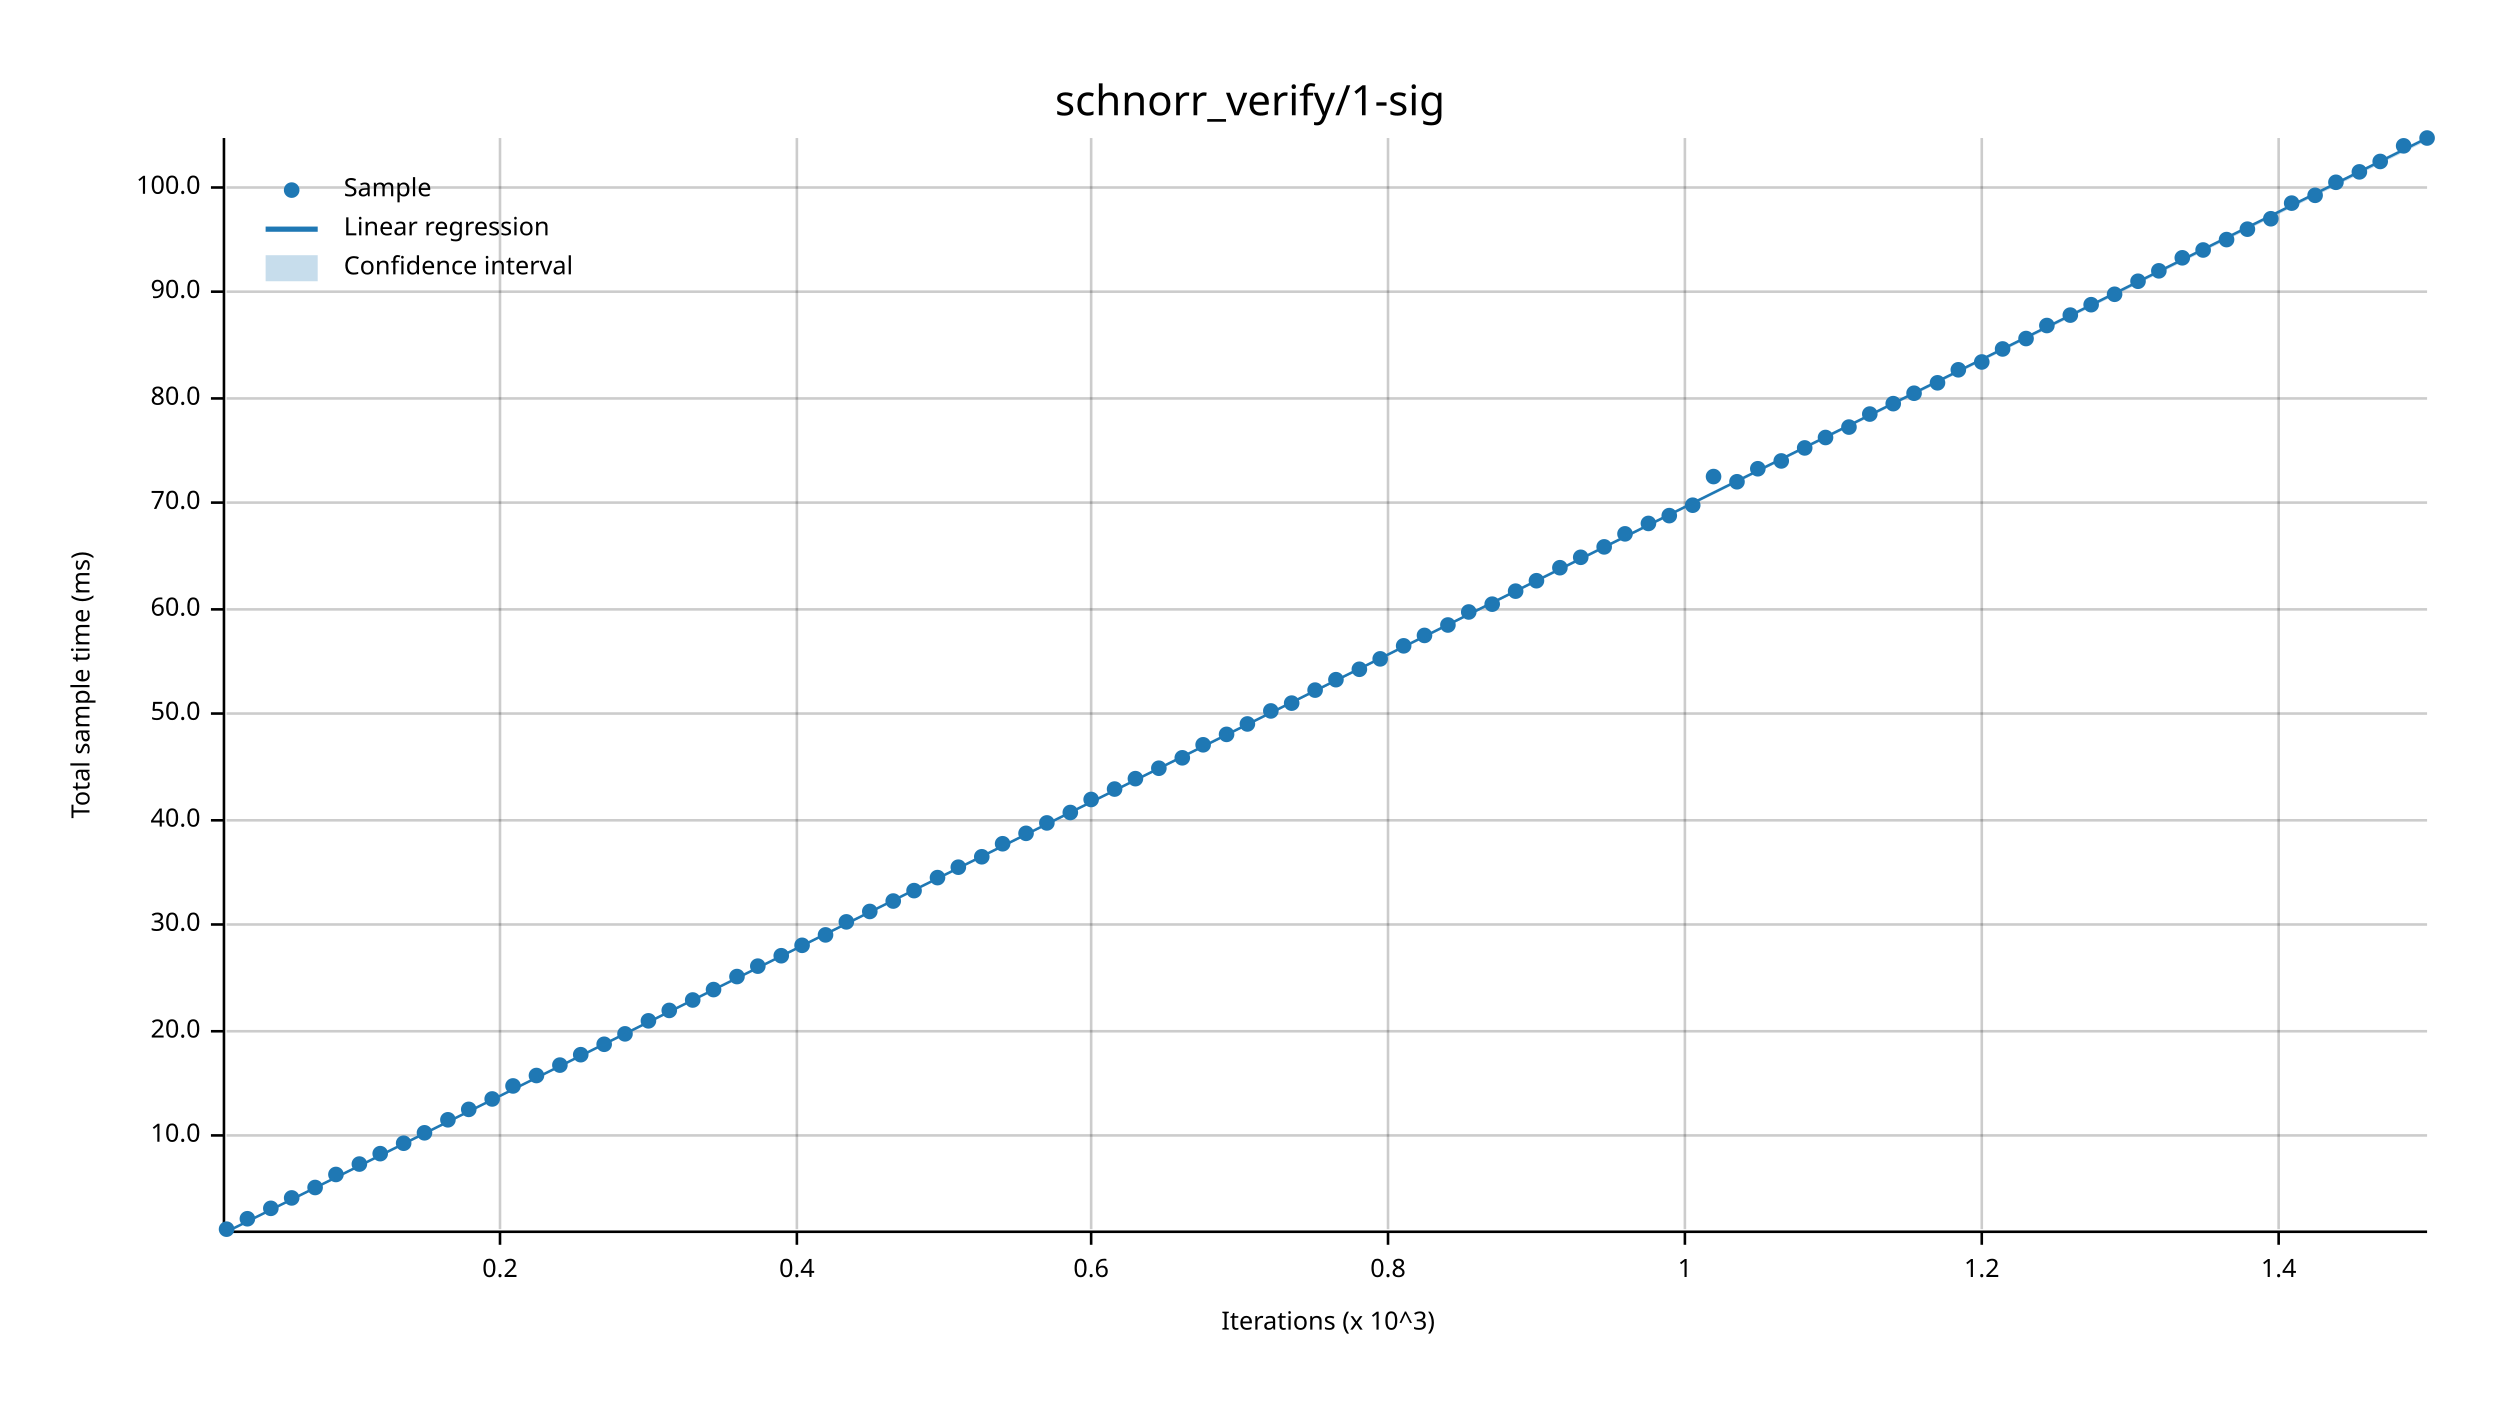
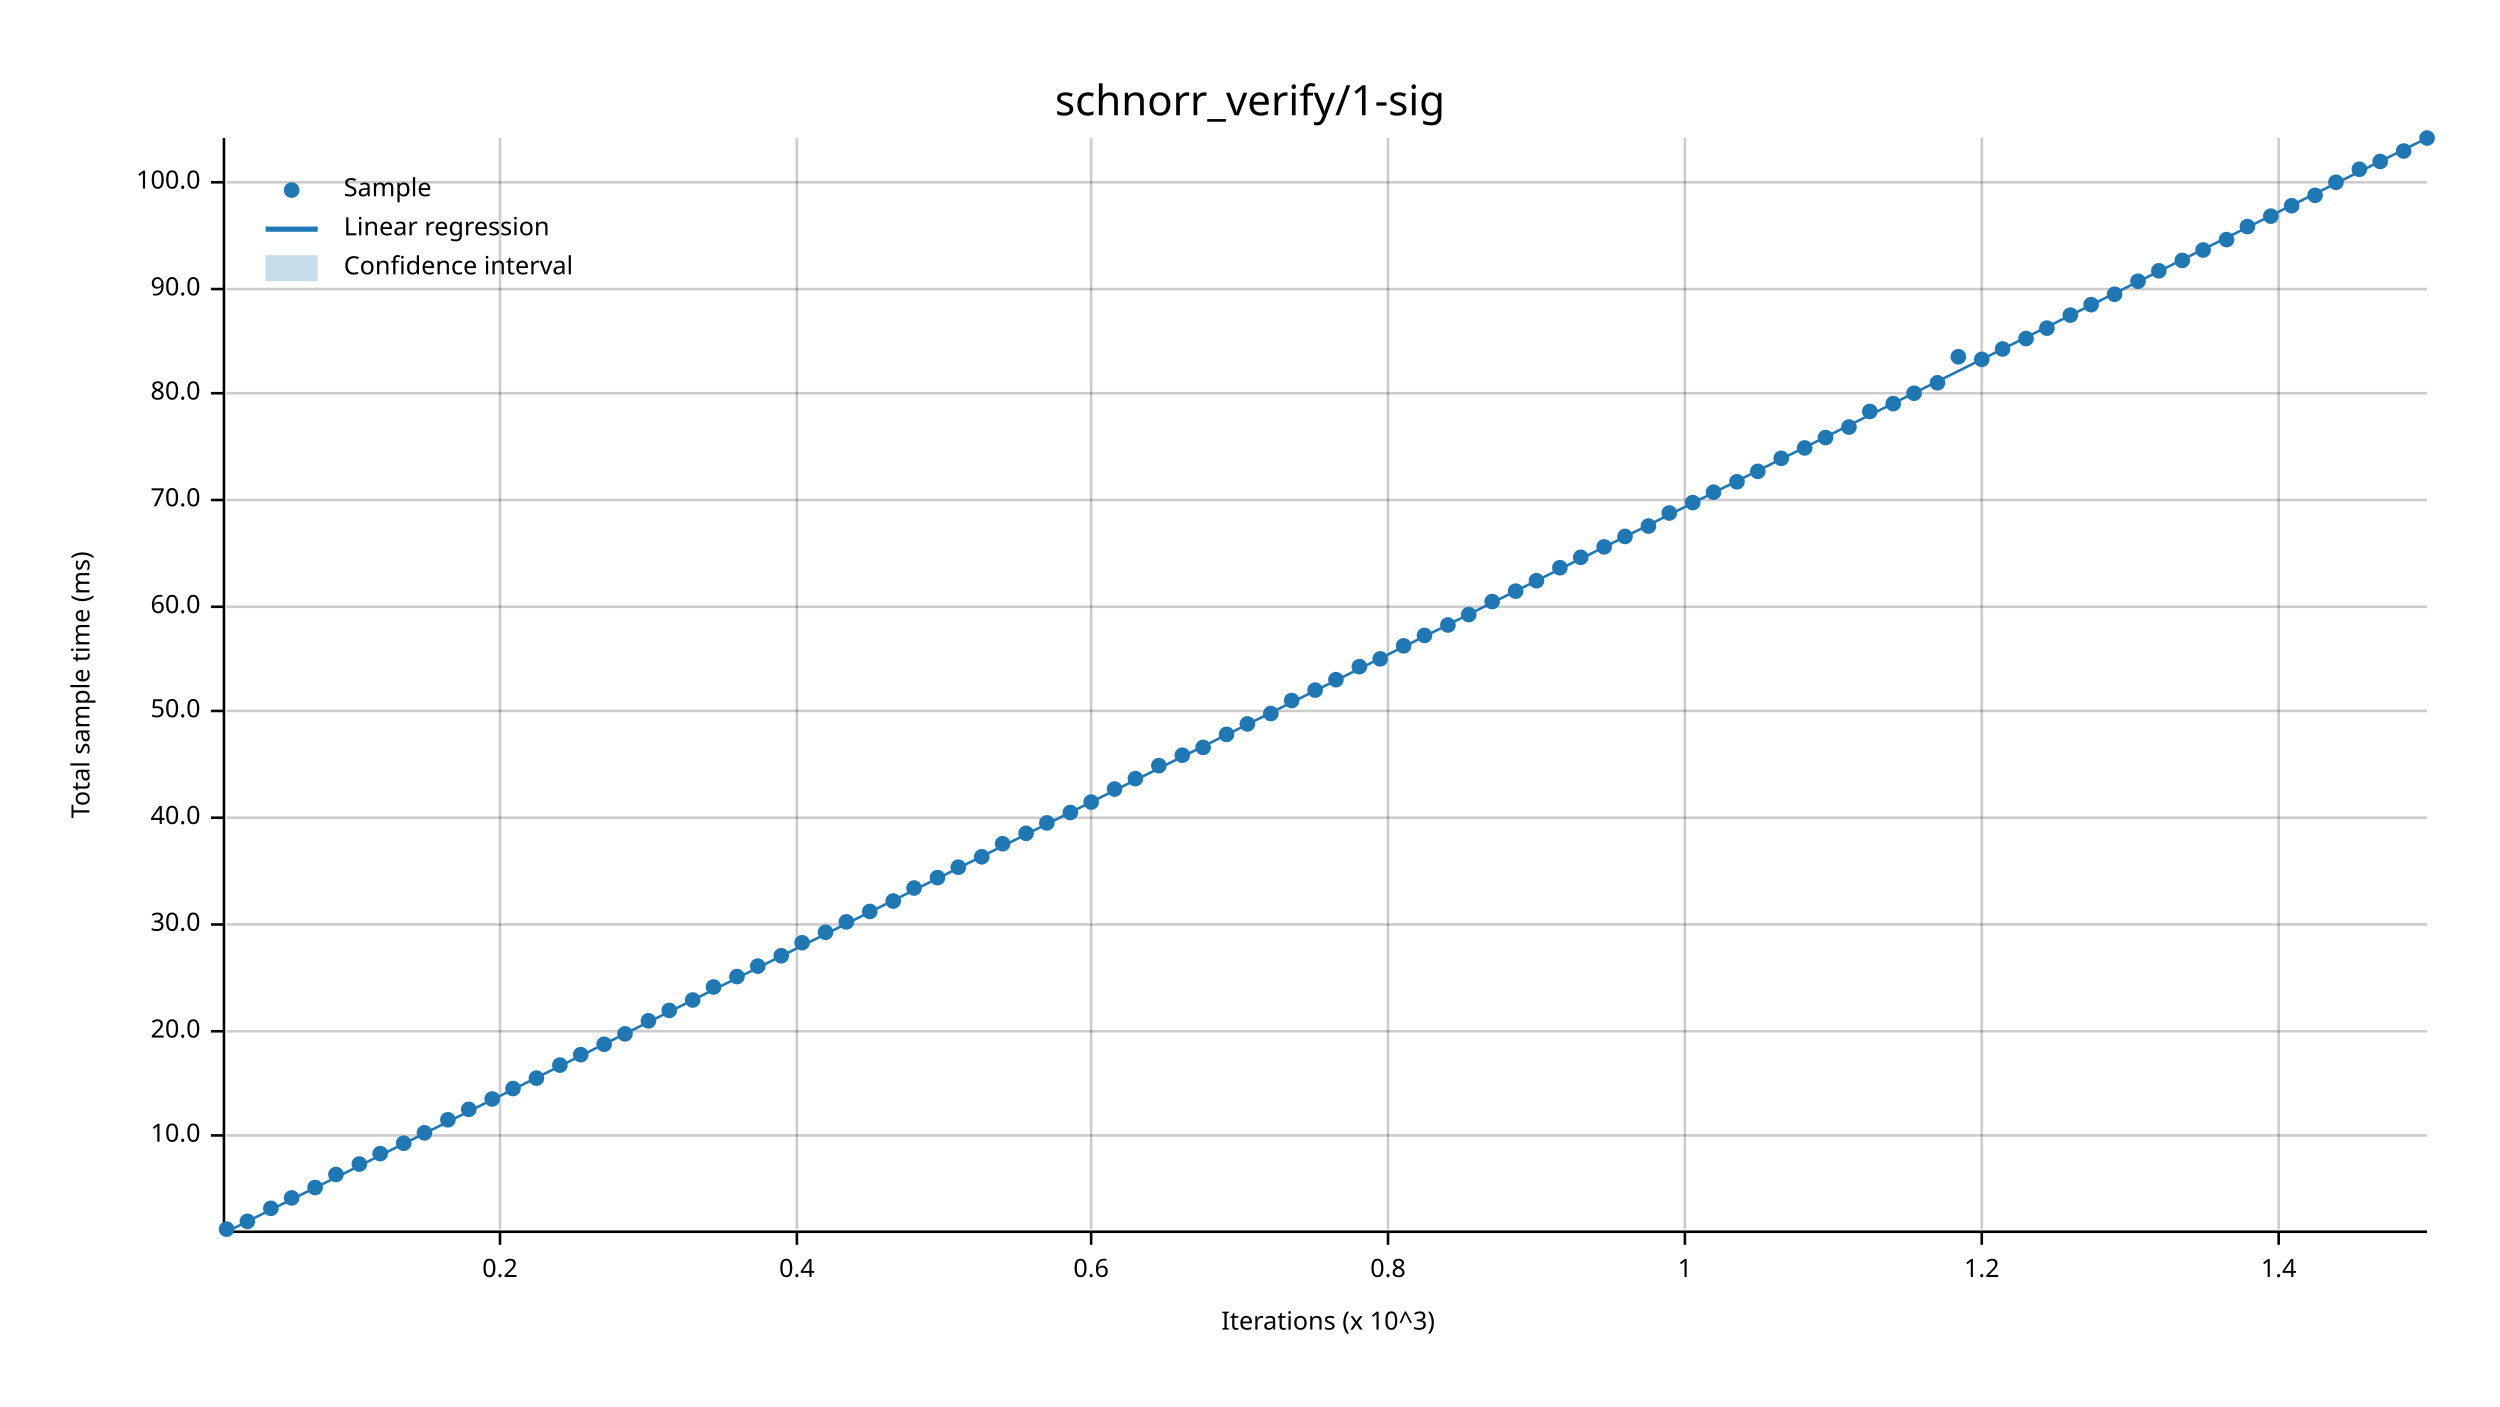
<svg xmlns="http://www.w3.org/2000/svg" width="960" height="540" viewBox="0 0 960 540">
  <text x="480" y="32" dy="0.76em" text-anchor="middle" font-family="sans-serif" font-size="16.129" opacity="1" fill="#000000">
schnorr_verify/1-sig
</text>
  <text x="27" y="263" dy="0.76em" text-anchor="middle" font-family="sans-serif" font-size="9.677" opacity="1" fill="#000000" transform="rotate(270, 27, 263)">
Total sample time (ms)
</text>
  <text x="510" y="513" dy="-0.5ex" text-anchor="middle" font-family="sans-serif" font-size="9.677" opacity="1" fill="#000000">
Iterations (x 10^3)
</text>
  <line opacity="0.2" stroke="#000000" stroke-width="1" x1="192" y1="472" x2="192" y2="53" />
  <line opacity="0.2" stroke="#000000" stroke-width="1" x1="306" y1="472" x2="306" y2="53" />
  <line opacity="0.2" stroke="#000000" stroke-width="1" x1="419" y1="472" x2="419" y2="53" />
  <line opacity="0.2" stroke="#000000" stroke-width="1" x1="533" y1="472" x2="533" y2="53" />
  <line opacity="0.2" stroke="#000000" stroke-width="1" x1="647" y1="472" x2="647" y2="53" />
  <line opacity="0.2" stroke="#000000" stroke-width="1" x1="761" y1="472" x2="761" y2="53" />
  <line opacity="0.2" stroke="#000000" stroke-width="1" x1="875" y1="472" x2="875" y2="53" />
  <line opacity="0.2" stroke="#000000" stroke-width="1" x1="87" y1="436" x2="932" y2="436" />
  <line opacity="0.2" stroke="#000000" stroke-width="1" x1="87" y1="396" x2="932" y2="396" />
  <line opacity="0.2" stroke="#000000" stroke-width="1" x1="87" y1="355" x2="932" y2="355" />
-   <line opacity="0.2" stroke="#000000" stroke-width="1" x1="87" y1="315" x2="932" y2="315" />
-   <line opacity="0.2" stroke="#000000" stroke-width="1" x1="87" y1="274" x2="932" y2="274" />
-   <line opacity="0.2" stroke="#000000" stroke-width="1" x1="87" y1="234" x2="932" y2="234" />
-   <line opacity="0.2" stroke="#000000" stroke-width="1" x1="87" y1="193" x2="932" y2="193" />
-   <line opacity="0.2" stroke="#000000" stroke-width="1" x1="87" y1="153" x2="932" y2="153" />
-   <line opacity="0.2" stroke="#000000" stroke-width="1" x1="87" y1="112" x2="932" y2="112" />
-   <line opacity="0.2" stroke="#000000" stroke-width="1" x1="87" y1="72" x2="932" y2="72" />
+   <line opacity="0.2" stroke="#000000" stroke-width="1" x1="87" y1="314" x2="932" y2="314" />
+   <line opacity="0.2" stroke="#000000" stroke-width="1" x1="87" y1="273" x2="932" y2="273" />
+   <line opacity="0.2" stroke="#000000" stroke-width="1" x1="87" y1="233" x2="932" y2="233" />
+   <line opacity="0.2" stroke="#000000" stroke-width="1" x1="87" y1="192" x2="932" y2="192" />
+   <line opacity="0.2" stroke="#000000" stroke-width="1" x1="87" y1="151" x2="932" y2="151" />
+   <line opacity="0.2" stroke="#000000" stroke-width="1" x1="87" y1="111" x2="932" y2="111" />
+   <line opacity="0.2" stroke="#000000" stroke-width="1" x1="87" y1="70" x2="932" y2="70" />
  <polyline fill="none" opacity="1" stroke="#000000" stroke-width="1" points="86,53 86,472 " />
  <text x="77" y="436" dy="0.5ex" text-anchor="end" font-family="sans-serif" font-size="9.677" opacity="1" fill="#000000">
10.0
</text>
  <polyline fill="none" opacity="1" stroke="#000000" stroke-width="1" points="81,436 86,436 " />
  <text x="77" y="396" dy="0.5ex" text-anchor="end" font-family="sans-serif" font-size="9.677" opacity="1" fill="#000000">
20.0
</text>
  <polyline fill="none" opacity="1" stroke="#000000" stroke-width="1" points="81,396 86,396 " />
  <text x="77" y="355" dy="0.5ex" text-anchor="end" font-family="sans-serif" font-size="9.677" opacity="1" fill="#000000">
30.0
</text>
  <polyline fill="none" opacity="1" stroke="#000000" stroke-width="1" points="81,355 86,355 " />
-   <text x="77" y="315" dy="0.5ex" text-anchor="end" font-family="sans-serif" font-size="9.677" opacity="1" fill="#000000">
+   <text x="77" y="314" dy="0.5ex" text-anchor="end" font-family="sans-serif" font-size="9.677" opacity="1" fill="#000000">
40.0
</text>
-   <polyline fill="none" opacity="1" stroke="#000000" stroke-width="1" points="81,315 86,315 " />
-   <text x="77" y="274" dy="0.5ex" text-anchor="end" font-family="sans-serif" font-size="9.677" opacity="1" fill="#000000">
+   <polyline fill="none" opacity="1" stroke="#000000" stroke-width="1" points="81,314 86,314 " />
+   <text x="77" y="273" dy="0.5ex" text-anchor="end" font-family="sans-serif" font-size="9.677" opacity="1" fill="#000000">
50.0
</text>
-   <polyline fill="none" opacity="1" stroke="#000000" stroke-width="1" points="81,274 86,274 " />
-   <text x="77" y="234" dy="0.5ex" text-anchor="end" font-family="sans-serif" font-size="9.677" opacity="1" fill="#000000">
+   <polyline fill="none" opacity="1" stroke="#000000" stroke-width="1" points="81,273 86,273 " />
+   <text x="77" y="233" dy="0.5ex" text-anchor="end" font-family="sans-serif" font-size="9.677" opacity="1" fill="#000000">
60.0
</text>
-   <polyline fill="none" opacity="1" stroke="#000000" stroke-width="1" points="81,234 86,234 " />
-   <text x="77" y="193" dy="0.5ex" text-anchor="end" font-family="sans-serif" font-size="9.677" opacity="1" fill="#000000">
+   <polyline fill="none" opacity="1" stroke="#000000" stroke-width="1" points="81,233 86,233 " />
+   <text x="77" y="192" dy="0.5ex" text-anchor="end" font-family="sans-serif" font-size="9.677" opacity="1" fill="#000000">
70.0
</text>
-   <polyline fill="none" opacity="1" stroke="#000000" stroke-width="1" points="81,193 86,193 " />
-   <text x="77" y="153" dy="0.5ex" text-anchor="end" font-family="sans-serif" font-size="9.677" opacity="1" fill="#000000">
+   <polyline fill="none" opacity="1" stroke="#000000" stroke-width="1" points="81,192 86,192 " />
+   <text x="77" y="151" dy="0.5ex" text-anchor="end" font-family="sans-serif" font-size="9.677" opacity="1" fill="#000000">
80.0
</text>
-   <polyline fill="none" opacity="1" stroke="#000000" stroke-width="1" points="81,153 86,153 " />
-   <text x="77" y="112" dy="0.5ex" text-anchor="end" font-family="sans-serif" font-size="9.677" opacity="1" fill="#000000">
+   <polyline fill="none" opacity="1" stroke="#000000" stroke-width="1" points="81,151 86,151 " />
+   <text x="77" y="111" dy="0.5ex" text-anchor="end" font-family="sans-serif" font-size="9.677" opacity="1" fill="#000000">
90.0
</text>
-   <polyline fill="none" opacity="1" stroke="#000000" stroke-width="1" points="81,112 86,112 " />
-   <text x="77" y="72" dy="0.5ex" text-anchor="end" font-family="sans-serif" font-size="9.677" opacity="1" fill="#000000">
+   <polyline fill="none" opacity="1" stroke="#000000" stroke-width="1" points="81,111 86,111 " />
+   <text x="77" y="70" dy="0.5ex" text-anchor="end" font-family="sans-serif" font-size="9.677" opacity="1" fill="#000000">
100.0
</text>
-   <polyline fill="none" opacity="1" stroke="#000000" stroke-width="1" points="81,72 86,72 " />
+   <polyline fill="none" opacity="1" stroke="#000000" stroke-width="1" points="81,70 86,70 " />
  <polyline fill="none" opacity="1" stroke="#000000" stroke-width="1" points="87,473 932,473 " />
  <text x="192" y="483" dy="0.76em" text-anchor="middle" font-family="sans-serif" font-size="9.677" opacity="1" fill="#000000">
0.2
</text>
  <polyline fill="none" opacity="1" stroke="#000000" stroke-width="1" points="192,473 192,478 " />
  <text x="306" y="483" dy="0.76em" text-anchor="middle" font-family="sans-serif" font-size="9.677" opacity="1" fill="#000000">
0.4
</text>
  <polyline fill="none" opacity="1" stroke="#000000" stroke-width="1" points="306,473 306,478 " />
  <text x="419" y="483" dy="0.76em" text-anchor="middle" font-family="sans-serif" font-size="9.677" opacity="1" fill="#000000">
0.6
</text>
  <polyline fill="none" opacity="1" stroke="#000000" stroke-width="1" points="419,473 419,478 " />
  <text x="533" y="483" dy="0.76em" text-anchor="middle" font-family="sans-serif" font-size="9.677" opacity="1" fill="#000000">
0.8
</text>
  <polyline fill="none" opacity="1" stroke="#000000" stroke-width="1" points="533,473 533,478 " />
  <text x="647" y="483" dy="0.76em" text-anchor="middle" font-family="sans-serif" font-size="9.677" opacity="1" fill="#000000">
1
</text>
  <polyline fill="none" opacity="1" stroke="#000000" stroke-width="1" points="647,473 647,478 " />
  <text x="761" y="483" dy="0.76em" text-anchor="middle" font-family="sans-serif" font-size="9.677" opacity="1" fill="#000000">
1.2
</text>
  <polyline fill="none" opacity="1" stroke="#000000" stroke-width="1" points="761,473 761,478 " />
  <text x="875" y="483" dy="0.76em" text-anchor="middle" font-family="sans-serif" font-size="9.677" opacity="1" fill="#000000">
1.4
</text>
  <polyline fill="none" opacity="1" stroke="#000000" stroke-width="1" points="875,473 875,478 " />
  <circle cx="87" cy="472" r="3" opacity="1" fill="#1F78B4" stroke="none" stroke-width="1" />
-   <circle cx="95" cy="468" r="3" opacity="1" fill="#1F78B4" stroke="none" stroke-width="1" />
+   <circle cx="95" cy="469" r="3" opacity="1" fill="#1F78B4" stroke="none" stroke-width="1" />
  <circle cx="104" cy="464" r="3" opacity="1" fill="#1F78B4" stroke="none" stroke-width="1" />
  <circle cx="112" cy="460" r="3" opacity="1" fill="#1F78B4" stroke="none" stroke-width="1" />
  <circle cx="121" cy="456" r="3" opacity="1" fill="#1F78B4" stroke="none" stroke-width="1" />
  <circle cx="129" cy="451" r="3" opacity="1" fill="#1F78B4" stroke="none" stroke-width="1" />
  <circle cx="138" cy="447" r="3" opacity="1" fill="#1F78B4" stroke="none" stroke-width="1" />
  <circle cx="146" cy="443" r="3" opacity="1" fill="#1F78B4" stroke="none" stroke-width="1" />
  <circle cx="155" cy="439" r="3" opacity="1" fill="#1F78B4" stroke="none" stroke-width="1" />
  <circle cx="163" cy="435" r="3" opacity="1" fill="#1F78B4" stroke="none" stroke-width="1" />
  <circle cx="172" cy="430" r="3" opacity="1" fill="#1F78B4" stroke="none" stroke-width="1" />
  <circle cx="180" cy="426" r="3" opacity="1" fill="#1F78B4" stroke="none" stroke-width="1" />
  <circle cx="189" cy="422" r="3" opacity="1" fill="#1F78B4" stroke="none" stroke-width="1" />
-   <circle cx="197" cy="417" r="3" opacity="1" fill="#1F78B4" stroke="none" stroke-width="1" />
-   <circle cx="206" cy="413" r="3" opacity="1" fill="#1F78B4" stroke="none" stroke-width="1" />
+   <circle cx="197" cy="418" r="3" opacity="1" fill="#1F78B4" stroke="none" stroke-width="1" />
+   <circle cx="206" cy="414" r="3" opacity="1" fill="#1F78B4" stroke="none" stroke-width="1" />
  <circle cx="215" cy="409" r="3" opacity="1" fill="#1F78B4" stroke="none" stroke-width="1" />
  <circle cx="223" cy="405" r="3" opacity="1" fill="#1F78B4" stroke="none" stroke-width="1" />
  <circle cx="232" cy="401" r="3" opacity="1" fill="#1F78B4" stroke="none" stroke-width="1" />
  <circle cx="240" cy="397" r="3" opacity="1" fill="#1F78B4" stroke="none" stroke-width="1" />
  <circle cx="249" cy="392" r="3" opacity="1" fill="#1F78B4" stroke="none" stroke-width="1" />
  <circle cx="257" cy="388" r="3" opacity="1" fill="#1F78B4" stroke="none" stroke-width="1" />
  <circle cx="266" cy="384" r="3" opacity="1" fill="#1F78B4" stroke="none" stroke-width="1" />
-   <circle cx="274" cy="380" r="3" opacity="1" fill="#1F78B4" stroke="none" stroke-width="1" />
+   <circle cx="274" cy="379" r="3" opacity="1" fill="#1F78B4" stroke="none" stroke-width="1" />
  <circle cx="283" cy="375" r="3" opacity="1" fill="#1F78B4" stroke="none" stroke-width="1" />
  <circle cx="291" cy="371" r="3" opacity="1" fill="#1F78B4" stroke="none" stroke-width="1" />
  <circle cx="300" cy="367" r="3" opacity="1" fill="#1F78B4" stroke="none" stroke-width="1" />
-   <circle cx="308" cy="363" r="3" opacity="1" fill="#1F78B4" stroke="none" stroke-width="1" />
-   <circle cx="317" cy="359" r="3" opacity="1" fill="#1F78B4" stroke="none" stroke-width="1" />
+   <circle cx="308" cy="362" r="3" opacity="1" fill="#1F78B4" stroke="none" stroke-width="1" />
+   <circle cx="317" cy="358" r="3" opacity="1" fill="#1F78B4" stroke="none" stroke-width="1" />
  <circle cx="325" cy="354" r="3" opacity="1" fill="#1F78B4" stroke="none" stroke-width="1" />
  <circle cx="334" cy="350" r="3" opacity="1" fill="#1F78B4" stroke="none" stroke-width="1" />
  <circle cx="343" cy="346" r="3" opacity="1" fill="#1F78B4" stroke="none" stroke-width="1" />
-   <circle cx="351" cy="342" r="3" opacity="1" fill="#1F78B4" stroke="none" stroke-width="1" />
+   <circle cx="351" cy="341" r="3" opacity="1" fill="#1F78B4" stroke="none" stroke-width="1" />
  <circle cx="360" cy="337" r="3" opacity="1" fill="#1F78B4" stroke="none" stroke-width="1" />
  <circle cx="368" cy="333" r="3" opacity="1" fill="#1F78B4" stroke="none" stroke-width="1" />
  <circle cx="377" cy="329" r="3" opacity="1" fill="#1F78B4" stroke="none" stroke-width="1" />
  <circle cx="385" cy="324" r="3" opacity="1" fill="#1F78B4" stroke="none" stroke-width="1" />
  <circle cx="394" cy="320" r="3" opacity="1" fill="#1F78B4" stroke="none" stroke-width="1" />
  <circle cx="402" cy="316" r="3" opacity="1" fill="#1F78B4" stroke="none" stroke-width="1" />
  <circle cx="411" cy="312" r="3" opacity="1" fill="#1F78B4" stroke="none" stroke-width="1" />
-   <circle cx="419" cy="307" r="3" opacity="1" fill="#1F78B4" stroke="none" stroke-width="1" />
+   <circle cx="419" cy="308" r="3" opacity="1" fill="#1F78B4" stroke="none" stroke-width="1" />
  <circle cx="428" cy="303" r="3" opacity="1" fill="#1F78B4" stroke="none" stroke-width="1" />
  <circle cx="436" cy="299" r="3" opacity="1" fill="#1F78B4" stroke="none" stroke-width="1" />
-   <circle cx="445" cy="295" r="3" opacity="1" fill="#1F78B4" stroke="none" stroke-width="1" />
-   <circle cx="454" cy="291" r="3" opacity="1" fill="#1F78B4" stroke="none" stroke-width="1" />
-   <circle cx="462" cy="286" r="3" opacity="1" fill="#1F78B4" stroke="none" stroke-width="1" />
+   <circle cx="445" cy="294" r="3" opacity="1" fill="#1F78B4" stroke="none" stroke-width="1" />
+   <circle cx="454" cy="290" r="3" opacity="1" fill="#1F78B4" stroke="none" stroke-width="1" />
+   <circle cx="462" cy="287" r="3" opacity="1" fill="#1F78B4" stroke="none" stroke-width="1" />
  <circle cx="471" cy="282" r="3" opacity="1" fill="#1F78B4" stroke="none" stroke-width="1" />
  <circle cx="479" cy="278" r="3" opacity="1" fill="#1F78B4" stroke="none" stroke-width="1" />
-   <circle cx="488" cy="273" r="3" opacity="1" fill="#1F78B4" stroke="none" stroke-width="1" />
-   <circle cx="496" cy="270" r="3" opacity="1" fill="#1F78B4" stroke="none" stroke-width="1" />
+   <circle cx="488" cy="274" r="3" opacity="1" fill="#1F78B4" stroke="none" stroke-width="1" />
+   <circle cx="496" cy="269" r="3" opacity="1" fill="#1F78B4" stroke="none" stroke-width="1" />
  <circle cx="505" cy="265" r="3" opacity="1" fill="#1F78B4" stroke="none" stroke-width="1" />
  <circle cx="513" cy="261" r="3" opacity="1" fill="#1F78B4" stroke="none" stroke-width="1" />
-   <circle cx="522" cy="257" r="3" opacity="1" fill="#1F78B4" stroke="none" stroke-width="1" />
+   <circle cx="522" cy="256" r="3" opacity="1" fill="#1F78B4" stroke="none" stroke-width="1" />
  <circle cx="530" cy="253" r="3" opacity="1" fill="#1F78B4" stroke="none" stroke-width="1" />
  <circle cx="539" cy="248" r="3" opacity="1" fill="#1F78B4" stroke="none" stroke-width="1" />
  <circle cx="547" cy="244" r="3" opacity="1" fill="#1F78B4" stroke="none" stroke-width="1" />
  <circle cx="556" cy="240" r="3" opacity="1" fill="#1F78B4" stroke="none" stroke-width="1" />
-   <circle cx="564" cy="235" r="3" opacity="1" fill="#1F78B4" stroke="none" stroke-width="1" />
-   <circle cx="573" cy="232" r="3" opacity="1" fill="#1F78B4" stroke="none" stroke-width="1" />
+   <circle cx="564" cy="236" r="3" opacity="1" fill="#1F78B4" stroke="none" stroke-width="1" />
+   <circle cx="573" cy="231" r="3" opacity="1" fill="#1F78B4" stroke="none" stroke-width="1" />
  <circle cx="582" cy="227" r="3" opacity="1" fill="#1F78B4" stroke="none" stroke-width="1" />
  <circle cx="590" cy="223" r="3" opacity="1" fill="#1F78B4" stroke="none" stroke-width="1" />
  <circle cx="599" cy="218" r="3" opacity="1" fill="#1F78B4" stroke="none" stroke-width="1" />
  <circle cx="607" cy="214" r="3" opacity="1" fill="#1F78B4" stroke="none" stroke-width="1" />
  <circle cx="616" cy="210" r="3" opacity="1" fill="#1F78B4" stroke="none" stroke-width="1" />
-   <circle cx="624" cy="205" r="3" opacity="1" fill="#1F78B4" stroke="none" stroke-width="1" />
-   <circle cx="633" cy="201" r="3" opacity="1" fill="#1F78B4" stroke="none" stroke-width="1" />
-   <circle cx="641" cy="198" r="3" opacity="1" fill="#1F78B4" stroke="none" stroke-width="1" />
-   <circle cx="650" cy="194" r="3" opacity="1" fill="#1F78B4" stroke="none" stroke-width="1" />
-   <circle cx="658" cy="183" r="3" opacity="1" fill="#1F78B4" stroke="none" stroke-width="1" />
+   <circle cx="624" cy="206" r="3" opacity="1" fill="#1F78B4" stroke="none" stroke-width="1" />
+   <circle cx="633" cy="202" r="3" opacity="1" fill="#1F78B4" stroke="none" stroke-width="1" />
+   <circle cx="641" cy="197" r="3" opacity="1" fill="#1F78B4" stroke="none" stroke-width="1" />
+   <circle cx="650" cy="193" r="3" opacity="1" fill="#1F78B4" stroke="none" stroke-width="1" />
+   <circle cx="658" cy="189" r="3" opacity="1" fill="#1F78B4" stroke="none" stroke-width="1" />
  <circle cx="667" cy="185" r="3" opacity="1" fill="#1F78B4" stroke="none" stroke-width="1" />
-   <circle cx="675" cy="180" r="3" opacity="1" fill="#1F78B4" stroke="none" stroke-width="1" />
-   <circle cx="684" cy="177" r="3" opacity="1" fill="#1F78B4" stroke="none" stroke-width="1" />
+   <circle cx="675" cy="181" r="3" opacity="1" fill="#1F78B4" stroke="none" stroke-width="1" />
+   <circle cx="684" cy="176" r="3" opacity="1" fill="#1F78B4" stroke="none" stroke-width="1" />
  <circle cx="693" cy="172" r="3" opacity="1" fill="#1F78B4" stroke="none" stroke-width="1" />
  <circle cx="701" cy="168" r="3" opacity="1" fill="#1F78B4" stroke="none" stroke-width="1" />
  <circle cx="710" cy="164" r="3" opacity="1" fill="#1F78B4" stroke="none" stroke-width="1" />
-   <circle cx="718" cy="159" r="3" opacity="1" fill="#1F78B4" stroke="none" stroke-width="1" />
+   <circle cx="718" cy="158" r="3" opacity="1" fill="#1F78B4" stroke="none" stroke-width="1" />
  <circle cx="727" cy="155" r="3" opacity="1" fill="#1F78B4" stroke="none" stroke-width="1" />
  <circle cx="735" cy="151" r="3" opacity="1" fill="#1F78B4" stroke="none" stroke-width="1" />
  <circle cx="744" cy="147" r="3" opacity="1" fill="#1F78B4" stroke="none" stroke-width="1" />
-   <circle cx="752" cy="142" r="3" opacity="1" fill="#1F78B4" stroke="none" stroke-width="1" />
-   <circle cx="761" cy="139" r="3" opacity="1" fill="#1F78B4" stroke="none" stroke-width="1" />
+   <circle cx="752" cy="137" r="3" opacity="1" fill="#1F78B4" stroke="none" stroke-width="1" />
+   <circle cx="761" cy="138" r="3" opacity="1" fill="#1F78B4" stroke="none" stroke-width="1" />
  <circle cx="769" cy="134" r="3" opacity="1" fill="#1F78B4" stroke="none" stroke-width="1" />
  <circle cx="778" cy="130" r="3" opacity="1" fill="#1F78B4" stroke="none" stroke-width="1" />
-   <circle cx="786" cy="125" r="3" opacity="1" fill="#1F78B4" stroke="none" stroke-width="1" />
+   <circle cx="786" cy="126" r="3" opacity="1" fill="#1F78B4" stroke="none" stroke-width="1" />
  <circle cx="795" cy="121" r="3" opacity="1" fill="#1F78B4" stroke="none" stroke-width="1" />
  <circle cx="803" cy="117" r="3" opacity="1" fill="#1F78B4" stroke="none" stroke-width="1" />
  <circle cx="812" cy="113" r="3" opacity="1" fill="#1F78B4" stroke="none" stroke-width="1" />
  <circle cx="821" cy="108" r="3" opacity="1" fill="#1F78B4" stroke="none" stroke-width="1" />
  <circle cx="829" cy="104" r="3" opacity="1" fill="#1F78B4" stroke="none" stroke-width="1" />
-   <circle cx="838" cy="99" r="3" opacity="1" fill="#1F78B4" stroke="none" stroke-width="1" />
+   <circle cx="838" cy="100" r="3" opacity="1" fill="#1F78B4" stroke="none" stroke-width="1" />
  <circle cx="846" cy="96" r="3" opacity="1" fill="#1F78B4" stroke="none" stroke-width="1" />
  <circle cx="855" cy="92" r="3" opacity="1" fill="#1F78B4" stroke="none" stroke-width="1" />
-   <circle cx="863" cy="88" r="3" opacity="1" fill="#1F78B4" stroke="none" stroke-width="1" />
-   <circle cx="872" cy="84" r="3" opacity="1" fill="#1F78B4" stroke="none" stroke-width="1" />
-   <circle cx="880" cy="78" r="3" opacity="1" fill="#1F78B4" stroke="none" stroke-width="1" />
+   <circle cx="863" cy="87" r="3" opacity="1" fill="#1F78B4" stroke="none" stroke-width="1" />
+   <circle cx="872" cy="83" r="3" opacity="1" fill="#1F78B4" stroke="none" stroke-width="1" />
+   <circle cx="880" cy="79" r="3" opacity="1" fill="#1F78B4" stroke="none" stroke-width="1" />
  <circle cx="889" cy="75" r="3" opacity="1" fill="#1F78B4" stroke="none" stroke-width="1" />
  <circle cx="897" cy="70" r="3" opacity="1" fill="#1F78B4" stroke="none" stroke-width="1" />
-   <circle cx="906" cy="66" r="3" opacity="1" fill="#1F78B4" stroke="none" stroke-width="1" />
+   <circle cx="906" cy="65" r="3" opacity="1" fill="#1F78B4" stroke="none" stroke-width="1" />
  <circle cx="914" cy="62" r="3" opacity="1" fill="#1F78B4" stroke="none" stroke-width="1" />
-   <circle cx="923" cy="56" r="3" opacity="1" fill="#1F78B4" stroke="none" stroke-width="1" />
+   <circle cx="923" cy="58" r="3" opacity="1" fill="#1F78B4" stroke="none" stroke-width="1" />
  <circle cx="932" cy="53" r="3" opacity="1" fill="#1F78B4" stroke="none" stroke-width="1" />
  <polyline fill="none" opacity="1" stroke="#1F78B4" stroke-width="1" points="87,473 932,53 " />
-   <polygon opacity="0.25" fill="#1F78B4" points="87,473 932,54 932,53 " />
+   <polygon opacity="0.25" fill="#1F78B4" points="87,473 932,53 932,53 " />
  <text x="132" y="68" dy="0.76em" text-anchor="start" font-family="sans-serif" font-size="9.677" opacity="1" fill="#000000">
Sample
</text>
  <text x="132" y="83" dy="0.76em" text-anchor="start" font-family="sans-serif" font-size="9.677" opacity="1" fill="#000000">
Linear regression
</text>
  <text x="132" y="98" dy="0.76em" text-anchor="start" font-family="sans-serif" font-size="9.677" opacity="1" fill="#000000">
Confidence interval
</text>
  <circle cx="112" cy="73" r="3" opacity="1" fill="#1F78B4" stroke="none" stroke-width="1" />
  <polyline fill="none" opacity="1" stroke="#1F78B4" stroke-width="2" points="102,88 122,88 " />
  <rect x="102" y="98" width="20" height="10" opacity="0.25" fill="#1F78B4" stroke="none" />
</svg>
